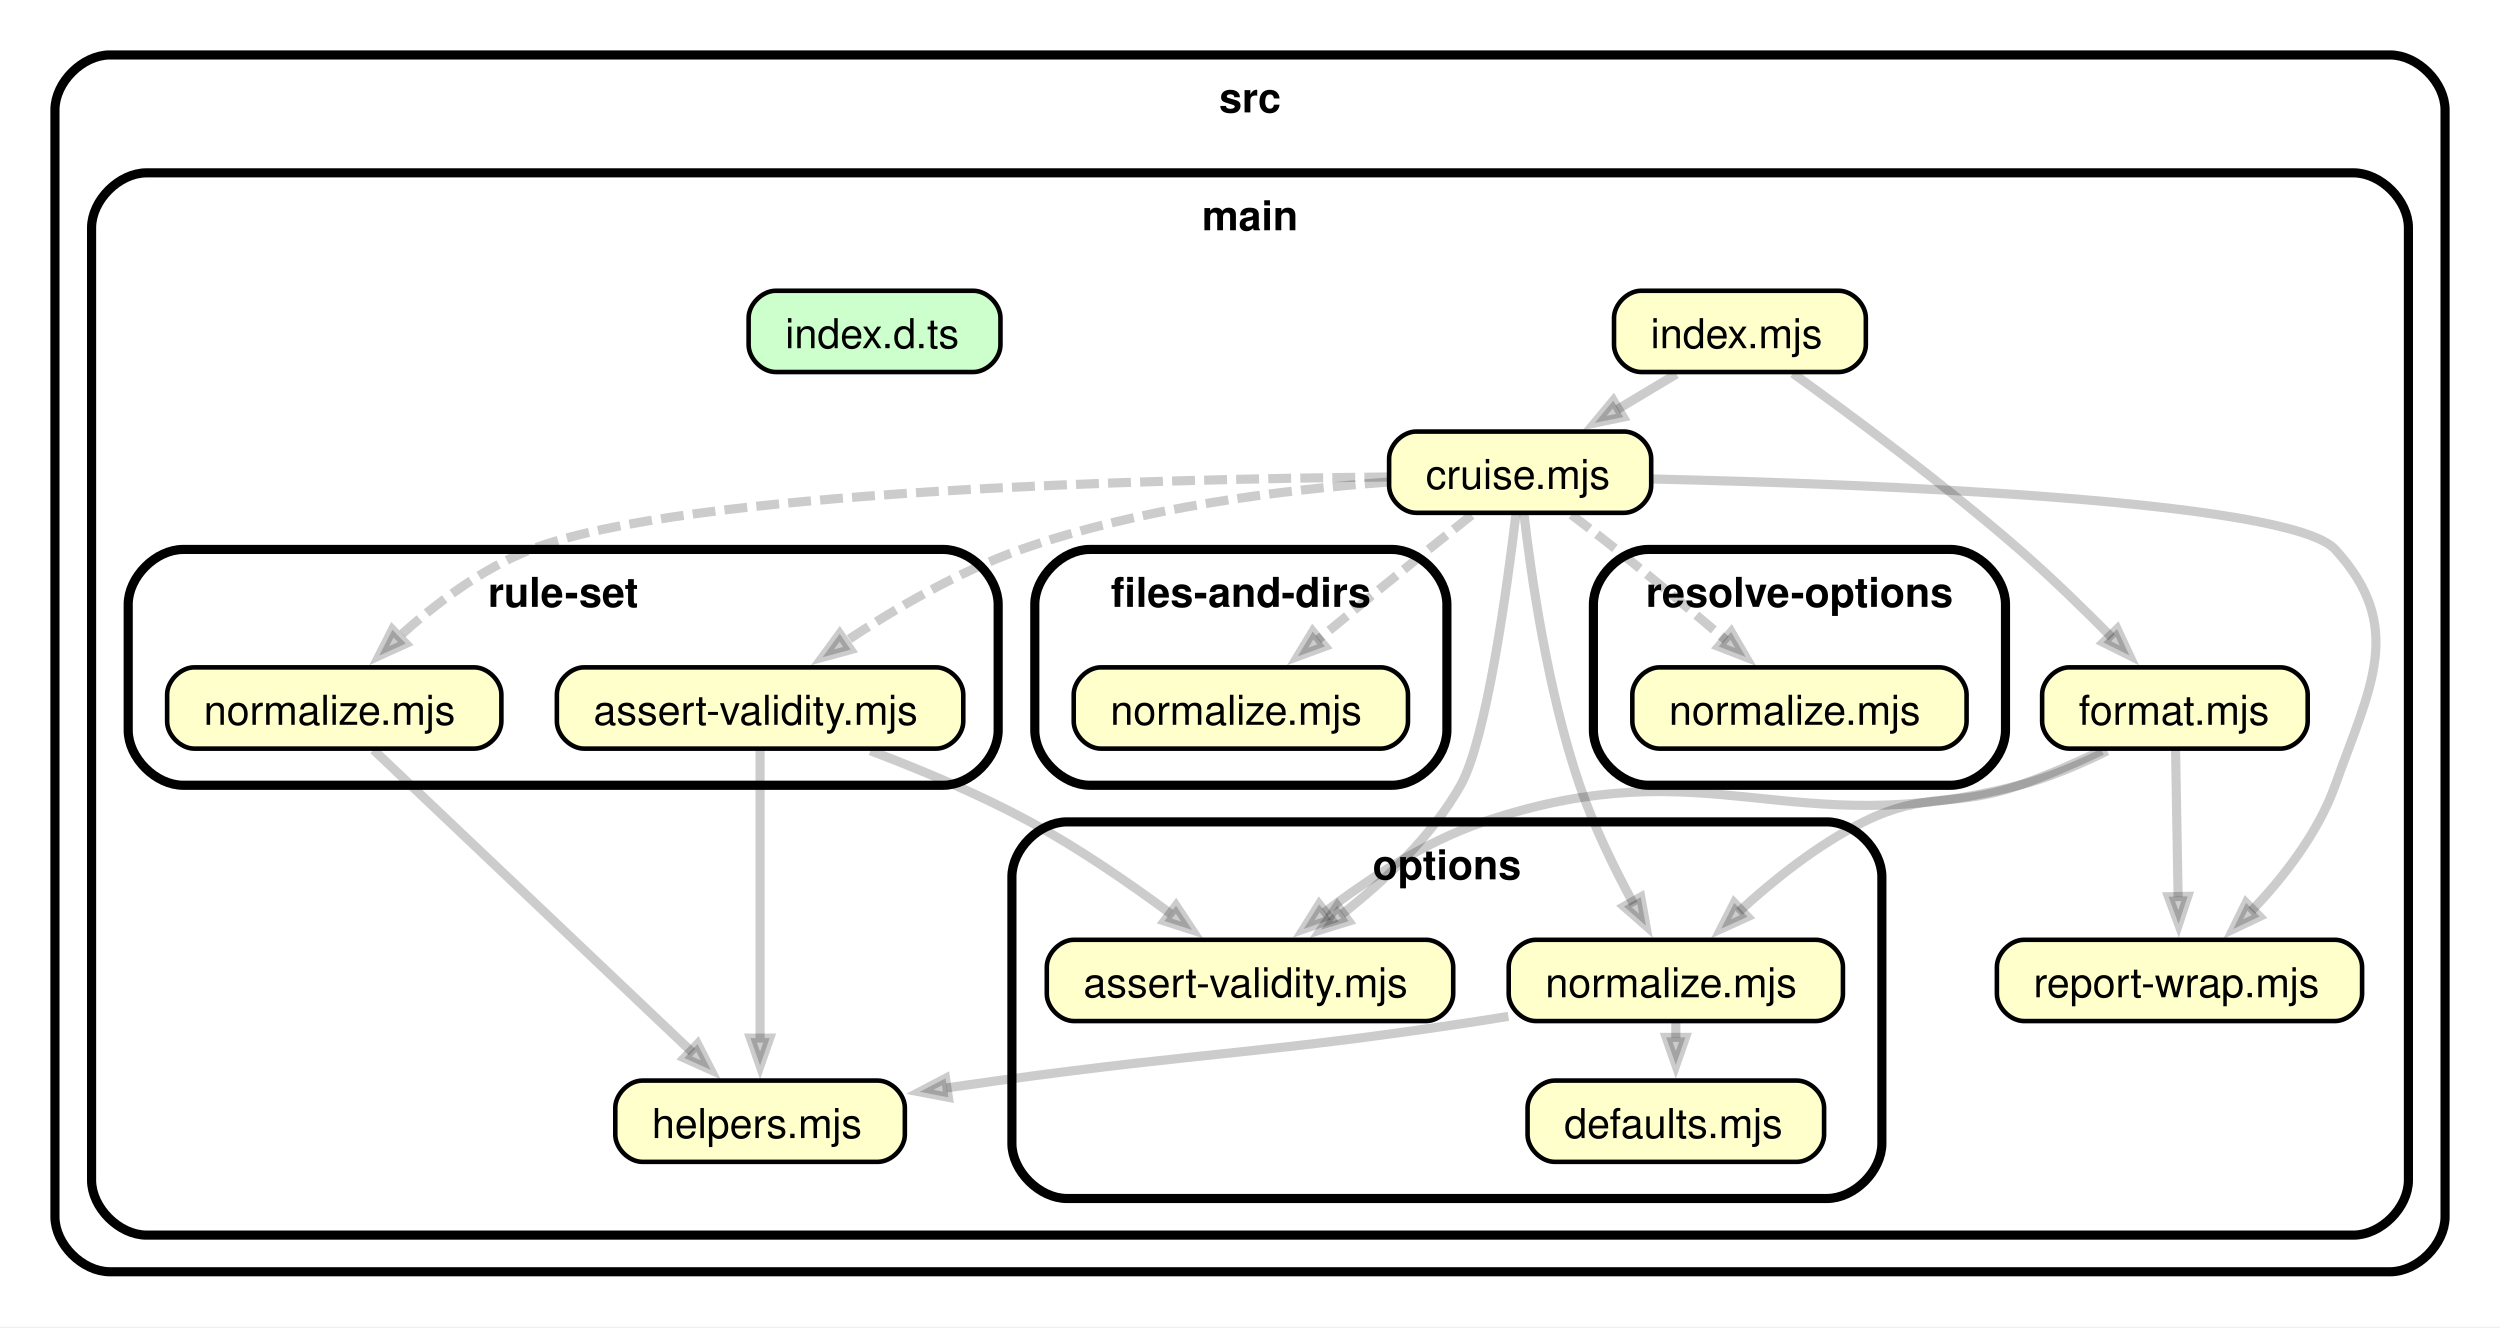
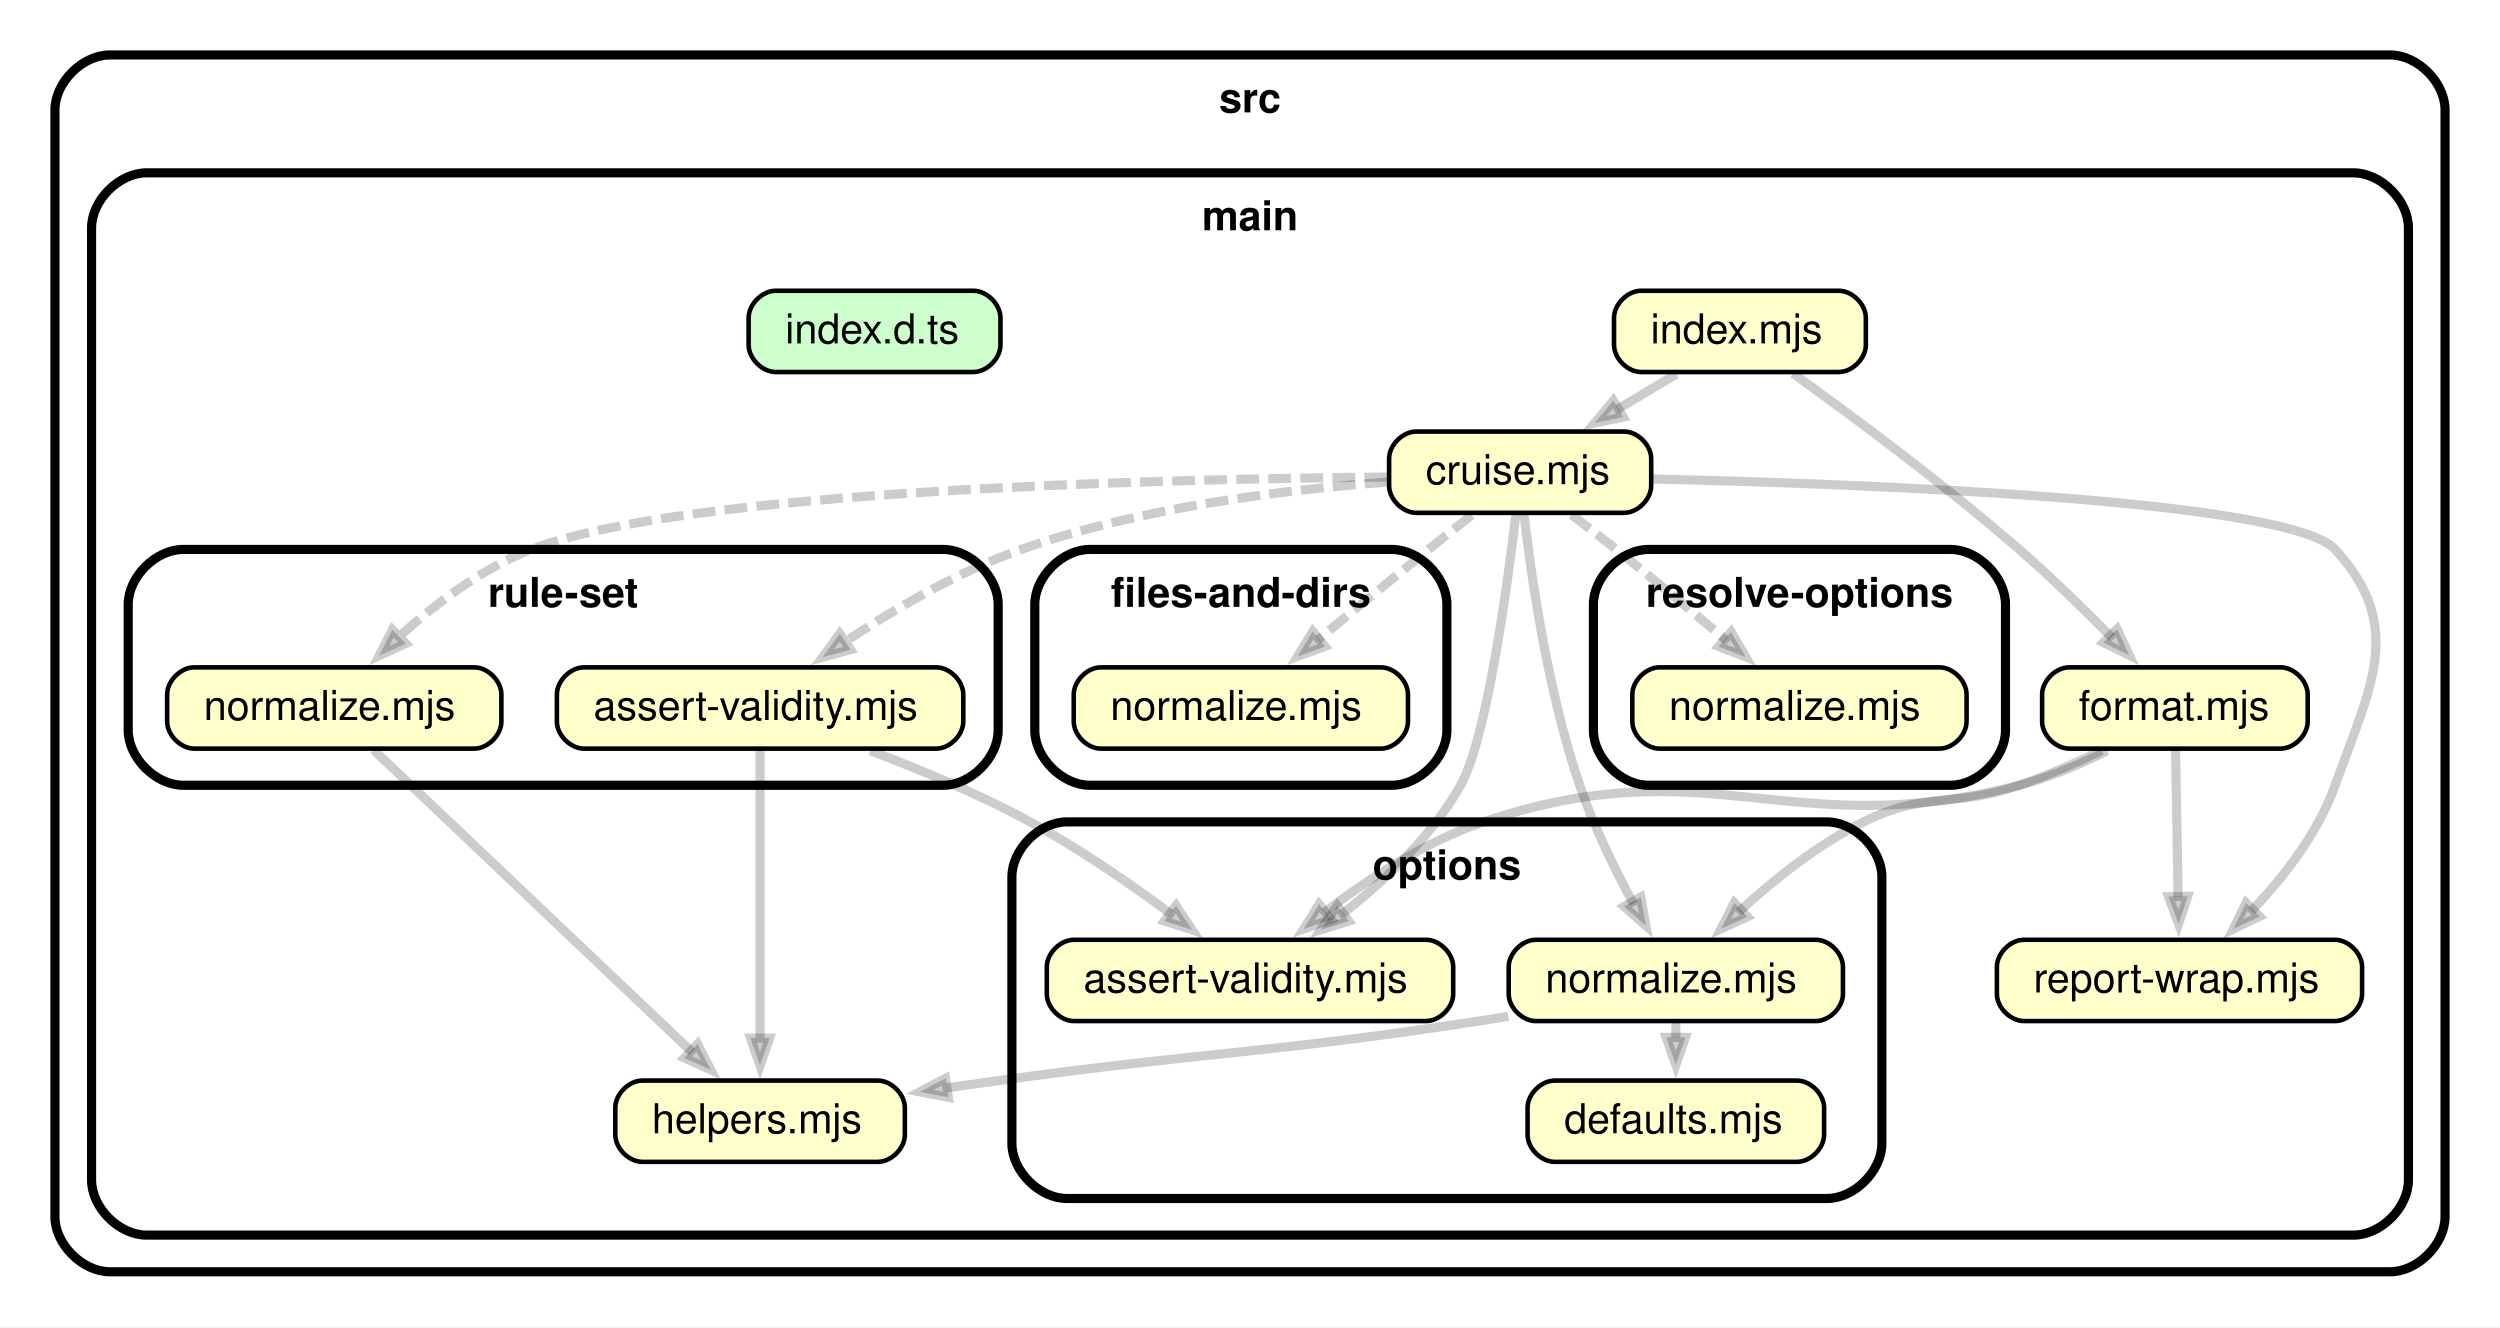
<svg xmlns="http://www.w3.org/2000/svg" xmlns:xlink="http://www.w3.org/1999/xlink" width="728" height="290pt" viewBox="0 0 546 290">
  <g class="graph" transform="translate(4 285.75)">
    <path fill="#fff" d="M-4 4v-289.75h546V4z" />
    <g class="cluster">
      <path fill="#fff" stroke="#000" stroke-width="2" d="M20-8h498c6 0 12-6 12-12v-241.75c0-6-6-12-12-12H20c-6 0-12 6-12 12V-20c0 6 6 12 12 12" />
      <text xml:space="preserve" x="269" y="-261.2" font-family="Helvetica,sans-Serif" font-size="9" font-weight="bold" text-anchor="middle">src</text>
    </g>
    <g class="cluster">
      <path fill="#fff" stroke="#000" stroke-width="2" d="M28-16h482c6 0 12-6 12-12v-208c0-6-6-12-12-12H28c-6 0-12 6-12 12v208c0 6 6 12 12 12" />
      <text xml:space="preserve" x="269" y="-235.45" font-family="Helvetica,sans-Serif" font-size="9" font-weight="bold" text-anchor="middle">main</text>
    </g>
    <g class="cluster">
      <path fill="#fff" stroke="#000" stroke-width="2" d="M234-114.25h66c6 0 12-6 12-12v-27.5c0-6-6-12-12-12h-66c-6 0-12 6-12 12v27.5c0 6 6 12 12 12" />
      <text xml:space="preserve" x="267" y="-153.2" font-family="Helvetica,sans-Serif" font-size="9" font-weight="bold" text-anchor="middle">files-and-dirs</text>
    </g>
    <g class="cluster">
      <path fill="#fff" stroke="#000" stroke-width="2" d="M229-24h166c6 0 12-6 12-12v-58.25c0-6-6-12-12-12H229c-6 0-12 6-12 12V-36c0 6 6 12 12 12" />
      <text xml:space="preserve" x="312" y="-93.7" font-family="Helvetica,sans-Serif" font-size="9" font-weight="bold" text-anchor="middle">options</text>
    </g>
    <g class="cluster">
      <path fill="#fff" stroke="#000" stroke-width="2" d="M356-114.25h66c6 0 12-6 12-12v-27.5c0-6-6-12-12-12h-66c-6 0-12 6-12 12v27.5c0 6 6 12 12 12" />
      <text xml:space="preserve" x="389" y="-153.2" font-family="Helvetica,sans-Serif" font-size="9" font-weight="bold" text-anchor="middle">resolve-options</text>
    </g>
    <g class="cluster">
      <path fill="#fff" stroke="#000" stroke-width="2" d="M36-114.25h166c6 0 12-6 12-12v-27.5c0-6-6-12-12-12H36c-6 0-12 6-12 12v27.5c0 6 6 12 12 12" />
      <text xml:space="preserve" x="119" y="-153.2" font-family="Helvetica,sans-Serif" font-size="9" font-weight="bold" text-anchor="middle">rule-set</text>
    </g>
    <g class="node">
      <a xlink:href="src/main/cruise.mjs" xlink:title="cruise.mjs">
        <path fill="#ffc" stroke="#000" d="M350.71-191.5h-45.42c-2.96 0-5.91 2.96-5.91 5.92v5.91c0 2.96 2.95 5.92 5.91 5.92h45.42c2.96 0 5.91-2.96 5.91-5.92v-5.91c0-2.96-2.95-5.92-5.91-5.92" />
-         <text xml:space="preserve" x="307.38" y="-178.95" font-family="Helvetica,sans-Serif" font-size="9">cruise.mjs</text>
+         <text xml:space="preserve" x="307.38" y="-180" font-family="Helvetica,sans-Serif" font-size="9">cruise.mjs</text>
      </a>
    </g>
    <g class="node">
      <a xlink:href="src/main/files-and-dirs/normalize.mjs" xlink:title="normalize.mjs">
        <path fill="#ffc" stroke="#000" d="M297.58-140h-61.16c-2.96 0-5.92 2.96-5.92 5.92v5.91c0 2.96 2.96 5.92 5.92 5.92h61.16c2.96 0 5.92-2.96 5.92-5.92v-5.91c0-2.96-2.96-5.92-5.92-5.92" />
-         <text xml:space="preserve" x="238.5" y="-127.45" font-family="Helvetica,sans-Serif" font-size="9">normalize.mjs</text>
+         <text xml:space="preserve" x="238.5" y="-128.5" font-family="Helvetica,sans-Serif" font-size="9">normalize.mjs</text>
      </a>
    </g>
    <g class="edge">
      <path fill="none" stroke="#000" stroke-dasharray="5,2" stroke-opacity=".2" stroke-width="2" d="M317.39-173.25c-3.04 2.41-6.35 5.05-9.39 7.5a3372 3372 0 0 0-24.09 19.66" />
      <path fill-opacity=".2" stroke="#000" stroke-opacity=".2" stroke-width="2" d="m285.38-144.58-5.97 2.19 3.29-5.43z" />
    </g>
    <g class="node">
      <a xlink:href="src/main/options/assert-validity.mjs" xlink:title="assert-validity.mjs">
        <path fill="#ffc" stroke="#000" d="M307.46-80.5h-76.92c-2.96 0-5.92 2.96-5.92 5.92v5.91c0 2.96 2.96 5.92 5.92 5.92h76.92c2.96 0 5.92-2.96 5.92-5.92v-5.91c0-2.96-2.96-5.92-5.92-5.92" />
-         <text xml:space="preserve" x="232.62" y="-67.95" font-family="Helvetica,sans-Serif" font-size="9">assert-validity.mjs</text>
+         <text xml:space="preserve" x="232.62" y="-69" font-family="Helvetica,sans-Serif" font-size="9">assert-validity.mjs</text>
      </a>
    </g>
    <g class="edge">
      <path fill="none" stroke="#000" stroke-opacity=".2" stroke-width="2" d="M327.08-173.46c-1.87 15.64-6.41 49.14-12.08 59.21-6.26 11.11-16.56 20.84-25.83 28.1" />
      <path fill-opacity=".2" stroke="#000" stroke-opacity=".2" stroke-width="2" d="m290.56-84.57-6.08 1.88 3.58-5.25z" />
    </g>
    <g class="node">
      <a xlink:href="src/main/options/normalize.mjs" xlink:title="normalize.mjs">
        <path fill="#ffc" stroke="#000" d="M392.58-80.5h-61.16c-2.96 0-5.92 2.96-5.92 5.92v5.91c0 2.96 2.96 5.92 5.92 5.92h61.16c2.96 0 5.92-2.96 5.92-5.92v-5.91c0-2.96-2.96-5.92-5.92-5.92" />
-         <text xml:space="preserve" x="333.5" y="-67.95" font-family="Helvetica,sans-Serif" font-size="9">normalize.mjs</text>
+         <text xml:space="preserve" x="333.5" y="-69" font-family="Helvetica,sans-Serif" font-size="9">normalize.mjs</text>
      </a>
    </g>
    <g class="edge">
      <path fill="none" stroke="#000" stroke-opacity=".2" stroke-width="2" d="M328.83-173.56c1.47 12.84 5.09 38.57 12.17 59.31 3.03 8.89 7.63 18.27 11.75 25.87" />
      <path fill-opacity=".2" stroke="#000" stroke-opacity=".2" stroke-width="2" d="m354.34-89.83 1.12 6.26-4.78-4.2z" />
    </g>
    <g class="node">
      <a xlink:href="src/main/report-wrap.mjs" xlink:title="report-wrap.mjs">
        <path fill="#ffc" stroke="#000" d="M505.96-80.5h-67.92c-2.96 0-5.92 2.96-5.92 5.92v5.91c0 2.96 2.96 5.92 5.92 5.92h67.92c2.96 0 5.92-2.96 5.92-5.92v-5.91c0-2.96-2.96-5.92-5.92-5.92" />
-         <text xml:space="preserve" x="440.12" y="-67.95" font-family="Helvetica,sans-Serif" font-size="9">report-wrap.mjs</text>
+         <text xml:space="preserve" x="440.12" y="-69" font-family="Helvetica,sans-Serif" font-size="9">report-wrap.mjs</text>
      </a>
    </g>
    <g class="edge">
      <path fill="none" stroke="#000" stroke-opacity=".2" stroke-width="2" d="M356.92-181.14c47.85 1.11 139.24 4.63 149.08 15.39 15.45 16.89 7.69 29.94 0 51.5-3.69 10.36-11.2 20.01-18.22 27.4" />
      <path fill-opacity=".2" stroke="#000" stroke-opacity=".2" stroke-width="2" d="m489.49-85.59-5.74 2.73 2.79-5.71z" />
    </g>
    <g class="node">
      <a xlink:href="src/main/resolve-options/normalize.mjs" xlink:title="normalize.mjs">
        <path fill="#ffc" stroke="#000" d="M419.58-140h-61.16c-2.96 0-5.92 2.96-5.92 5.92v5.91c0 2.96 2.96 5.92 5.92 5.92h61.16c2.96 0 5.92-2.96 5.92-5.92v-5.91c0-2.96-2.96-5.92-5.92-5.92" />
-         <text xml:space="preserve" x="360.5" y="-127.45" font-family="Helvetica,sans-Serif" font-size="9">normalize.mjs</text>
+         <text xml:space="preserve" x="360.5" y="-128.5" font-family="Helvetica,sans-Serif" font-size="9">normalize.mjs</text>
      </a>
    </g>
    <g class="edge">
      <path fill="none" stroke="#000" stroke-dasharray="5,2" stroke-opacity=".2" stroke-width="2" d="M339.2-173.33c3.19 2.41 6.66 5.07 9.8 7.58 7.98 6.36 16.67 13.63 23.91 19.77" />
      <path fill-opacity=".2" stroke="#000" stroke-opacity=".2" stroke-width="2" d="m374.08-147.74 3.2 5.49-5.93-2.3z" />
    </g>
    <g class="node">
      <a xlink:href="src/main/rule-set/assert-validity.mjs" xlink:title="assert-validity.mjs">
        <path fill="#ffc" stroke="#000" d="M200.46-140h-76.92c-2.96 0-5.92 2.96-5.92 5.92v5.91c0 2.96 2.96 5.92 5.92 5.92h76.92c2.96 0 5.92-2.96 5.92-5.92v-5.91c0-2.96-2.96-5.92-5.92-5.92" />
-         <text xml:space="preserve" x="125.62" y="-127.45" font-family="Helvetica,sans-Serif" font-size="9">assert-validity.mjs</text>
+         <text xml:space="preserve" x="125.62" y="-128.5" font-family="Helvetica,sans-Serif" font-size="9">assert-validity.mjs</text>
      </a>
    </g>
    <g class="edge">
      <path fill="none" stroke="#000" stroke-dasharray="5,2" stroke-opacity=".2" stroke-width="2" d="M299.04-180.46c-22.39 1.63-53.89 5.49-80.04 14.71-13.78 4.85-27.93 13.18-38.69 20.33" />
      <path fill-opacity=".2" stroke="#000" stroke-opacity=".2" stroke-width="2" d="m181.77-143.87-6.14 1.67 3.76-5.13z" />
    </g>
    <g class="node">
      <a xlink:href="src/main/rule-set/normalize.mjs" xlink:title="normalize.mjs">
        <path fill="#ffc" stroke="#000" d="M99.58-140H38.42c-2.96 0-5.92 2.96-5.92 5.92v5.91c0 2.96 2.96 5.92 5.92 5.92h61.16c2.96 0 5.92-2.96 5.92-5.92v-5.91c0-2.96-2.96-5.92-5.92-5.92" />
-         <text xml:space="preserve" x="40.5" y="-127.45" font-family="Helvetica,sans-Serif" font-size="9">normalize.mjs</text>
+         <text xml:space="preserve" x="40.5" y="-128.5" font-family="Helvetica,sans-Serif" font-size="9">normalize.mjs</text>
      </a>
    </g>
    <g class="edge">
      <path fill="none" stroke="#000" stroke-dasharray="5,2" stroke-opacity=".2" stroke-width="2" d="M298.98-181.57c-50.82.44-153.66 2.95-186.98 15.82-10.83 4.18-21.14 12.06-28.95 19.14" />
      <path fill-opacity=".2" stroke="#000" stroke-opacity=".2" stroke-width="2" d="m84.61-145.19-5.79 2.63 2.88-5.66z" />
    </g>
    <g class="node">
      <a xlink:href="src/main/helpers.mjs" xlink:title="helpers.mjs">
        <path fill="#ffc" stroke="#000" d="M187.71-49.75h-51.42c-2.96 0-5.91 2.96-5.91 5.92v5.91c0 2.96 2.95 5.92 5.91 5.92h51.42c2.96 0 5.91-2.96 5.91-5.92v-5.91c0-2.96-2.95-5.92-5.91-5.92" />
-         <text xml:space="preserve" x="138.38" y="-37.2" font-family="Helvetica,sans-Serif" font-size="9">helpers.mjs</text>
+         <text xml:space="preserve" x="138.38" y="-38.25" font-family="Helvetica,sans-Serif" font-size="9">helpers.mjs</text>
      </a>
    </g>
    <g class="edge">
      <path fill="none" stroke="#000" stroke-opacity=".2" stroke-width="2" d="M325.43-63.78c-2.17.36-4.33.71-6.43 1.03-46.48 7.13-58.42 6.59-105 13-3.66.5-7.47 1.05-11.28 1.6" />
      <path fill-opacity=".2" stroke="#000" stroke-opacity=".2" stroke-width="2" d="m203.12-46.09-6.25-1.2 5.63-2.95z" />
    </g>
    <g class="node">
      <a xlink:href="src/main/options/defaults.mjs" xlink:title="defaults.mjs">
        <path fill="#ffc" stroke="#000" d="M388.46-49.75h-52.92c-2.96 0-5.92 2.96-5.92 5.92v5.91c0 2.96 2.96 5.92 5.92 5.92h52.92c2.96 0 5.92-2.96 5.92-5.92v-5.91c0-2.96-2.96-5.92-5.92-5.92" />
-         <text xml:space="preserve" x="337.62" y="-37.2" font-family="Helvetica,sans-Serif" font-size="9">defaults.mjs</text>
+         <text xml:space="preserve" x="337.62" y="-38.25" font-family="Helvetica,sans-Serif" font-size="9">defaults.mjs</text>
      </a>
    </g>
    <g class="edge">
      <path fill="none" stroke="#000" stroke-opacity=".2" stroke-width="2" d="M362-62.46v3.39" />
      <path fill-opacity=".2" stroke="#000" stroke-opacity=".2" stroke-width="2" d="m364.1-59.18-2.1 6-2.1-6z" />
    </g>
    <g class="edge">
      <path fill="none" stroke="#000" stroke-opacity=".2" stroke-width="2" d="M186.1-121.79c10.92 4.13 23.83 9.53 34.9 15.54 10.65 5.79 21.78 13.47 30.64 20.03" />
      <path fill-opacity=".2" stroke="#000" stroke-opacity=".2" stroke-width="2" d="m252.84-87.95 3.52 5.3-6.06-1.95z" />
    </g>
    <g class="edge">
      <path fill="none" stroke="#000" stroke-opacity=".2" stroke-width="2" d="M162-121.98v62.95" />
      <path fill-opacity=".2" stroke="#000" stroke-opacity=".2" stroke-width="2" d="m164.1-59.03-2.1 6-2.1-6z" />
    </g>
    <g class="edge">
      <path fill="none" stroke="#000" stroke-opacity=".2" stroke-width="2" d="M77.58-121.98c15.85 15.04 49.88 47.33 69.55 66" />
      <path fill-opacity=".2" stroke="#000" stroke-opacity=".2" stroke-width="2" d="m148.34-57.74 2.9 5.66-5.8-2.61z" />
    </g>
    <g class="node">
      <a xlink:href="src/main/format.mjs" xlink:title="format.mjs">
        <path fill="#ffc" stroke="#000" d="M494.08-140h-46.16c-2.96 0-5.92 2.96-5.92 5.92v5.91c0 2.96 2.96 5.92 5.92 5.92h46.16c2.96 0 5.92-2.96 5.92-5.92v-5.91c0-2.96-2.96-5.92-5.92-5.92" />
-         <text xml:space="preserve" x="450" y="-127.45" font-family="Helvetica,sans-Serif" font-size="9">format.mjs</text>
+         <text xml:space="preserve" x="450" y="-128.5" font-family="Helvetica,sans-Serif" font-size="9">format.mjs</text>
      </a>
    </g>
    <g class="edge">
      <path fill="none" stroke="#000" stroke-opacity=".2" stroke-width="2" d="M456.21-121.77c-5.81 2.89-12.65 5.83-19.21 7.52-50.47 13.02-67.62-8.67-117 8-12.69 4.28-25.26 12.52-34.75 19.77" />
      <path fill-opacity=".2" stroke="#000" stroke-opacity=".2" stroke-width="2" d="m286.72-84.97-6 2.11 3.38-5.39z" />
    </g>
    <g class="edge">
      <path fill="none" stroke="#000" stroke-opacity=".2" stroke-width="2" d="M455.03-121.84c-5.6 2.68-12 5.5-18.03 7.59-14.67 5.09-20.08 1.12-34 8-9.98 4.93-19.69 12.71-27.15 19.55" />
      <path fill-opacity=".2" stroke="#000" stroke-opacity=".2" stroke-width="2" d="m377.66-85.53-5.78 2.63 2.88-5.66z" />
    </g>
    <g class="edge">
      <path fill="none" stroke="#000" stroke-opacity=".2" stroke-width="2" d="M471.14-122.13c.14 8.32.37 21.59.56 32.31" />
      <path fill-opacity=".2" stroke="#000" stroke-opacity=".2" stroke-width="2" d="m473.8-89.99-2 6.04-2.2-5.96z" />
    </g>
    <g class="node">
      <a xlink:href="src/main/index.d.ts" xlink:title="index.d.ts">
        <path fill="#cfc" stroke="#000" d="M208.58-222.25h-43.16c-2.96 0-5.92 2.96-5.92 5.92v5.91c0 2.96 2.96 5.92 5.92 5.92h43.16c2.96 0 5.92-2.96 5.92-5.92v-5.91c0-2.96-2.96-5.92-5.92-5.92" />
-         <text xml:space="preserve" x="167.5" y="-209.7" font-family="Helvetica,sans-Serif" font-size="9">index.d.ts</text>
+         <text xml:space="preserve" x="167.5" y="-210.75" font-family="Helvetica,sans-Serif" font-size="9">index.d.ts</text>
      </a>
    </g>
    <g class="node">
      <a xlink:href="src/main/index.mjs" xlink:title="index.mjs">
        <path fill="#ffc" stroke="#000" d="M397.58-222.25h-43.16c-2.96 0-5.92 2.96-5.92 5.92v5.91c0 2.96 2.96 5.92 5.92 5.92h43.16c2.96 0 5.92-2.96 5.92-5.92v-5.91c0-2.96-2.96-5.92-5.92-5.92" />
-         <text xml:space="preserve" x="356.5" y="-209.7" font-family="Helvetica,sans-Serif" font-size="9">index.mjs</text>
+         <text xml:space="preserve" x="356.5" y="-210.75" font-family="Helvetica,sans-Serif" font-size="9">index.mjs</text>
      </a>
    </g>
    <g class="edge">
      <path fill="none" stroke="#000" stroke-opacity=".2" stroke-width="2" d="M362.12-204.06c-4.02 2.41-8.5 5.09-12.85 7.7" />
      <path fill-opacity=".2" stroke="#000" stroke-opacity=".2" stroke-width="2" d="m350.51-194.66-6.23 1.28 4.07-4.88z" />
    </g>
    <g class="edge">
      <path fill="none" stroke="#000" stroke-opacity=".2" stroke-width="2" d="M387.58-204.2c12.53 9 32.93 24.1 49.42 38.45 6.9 6 14.15 13.07 20.18 19.17" />
      <path fill-opacity=".2" stroke="#000" stroke-opacity=".2" stroke-width="2" d="m458.38-148.37 2.68 5.76-5.69-2.83z" />
    </g>
  </g>
</svg>
